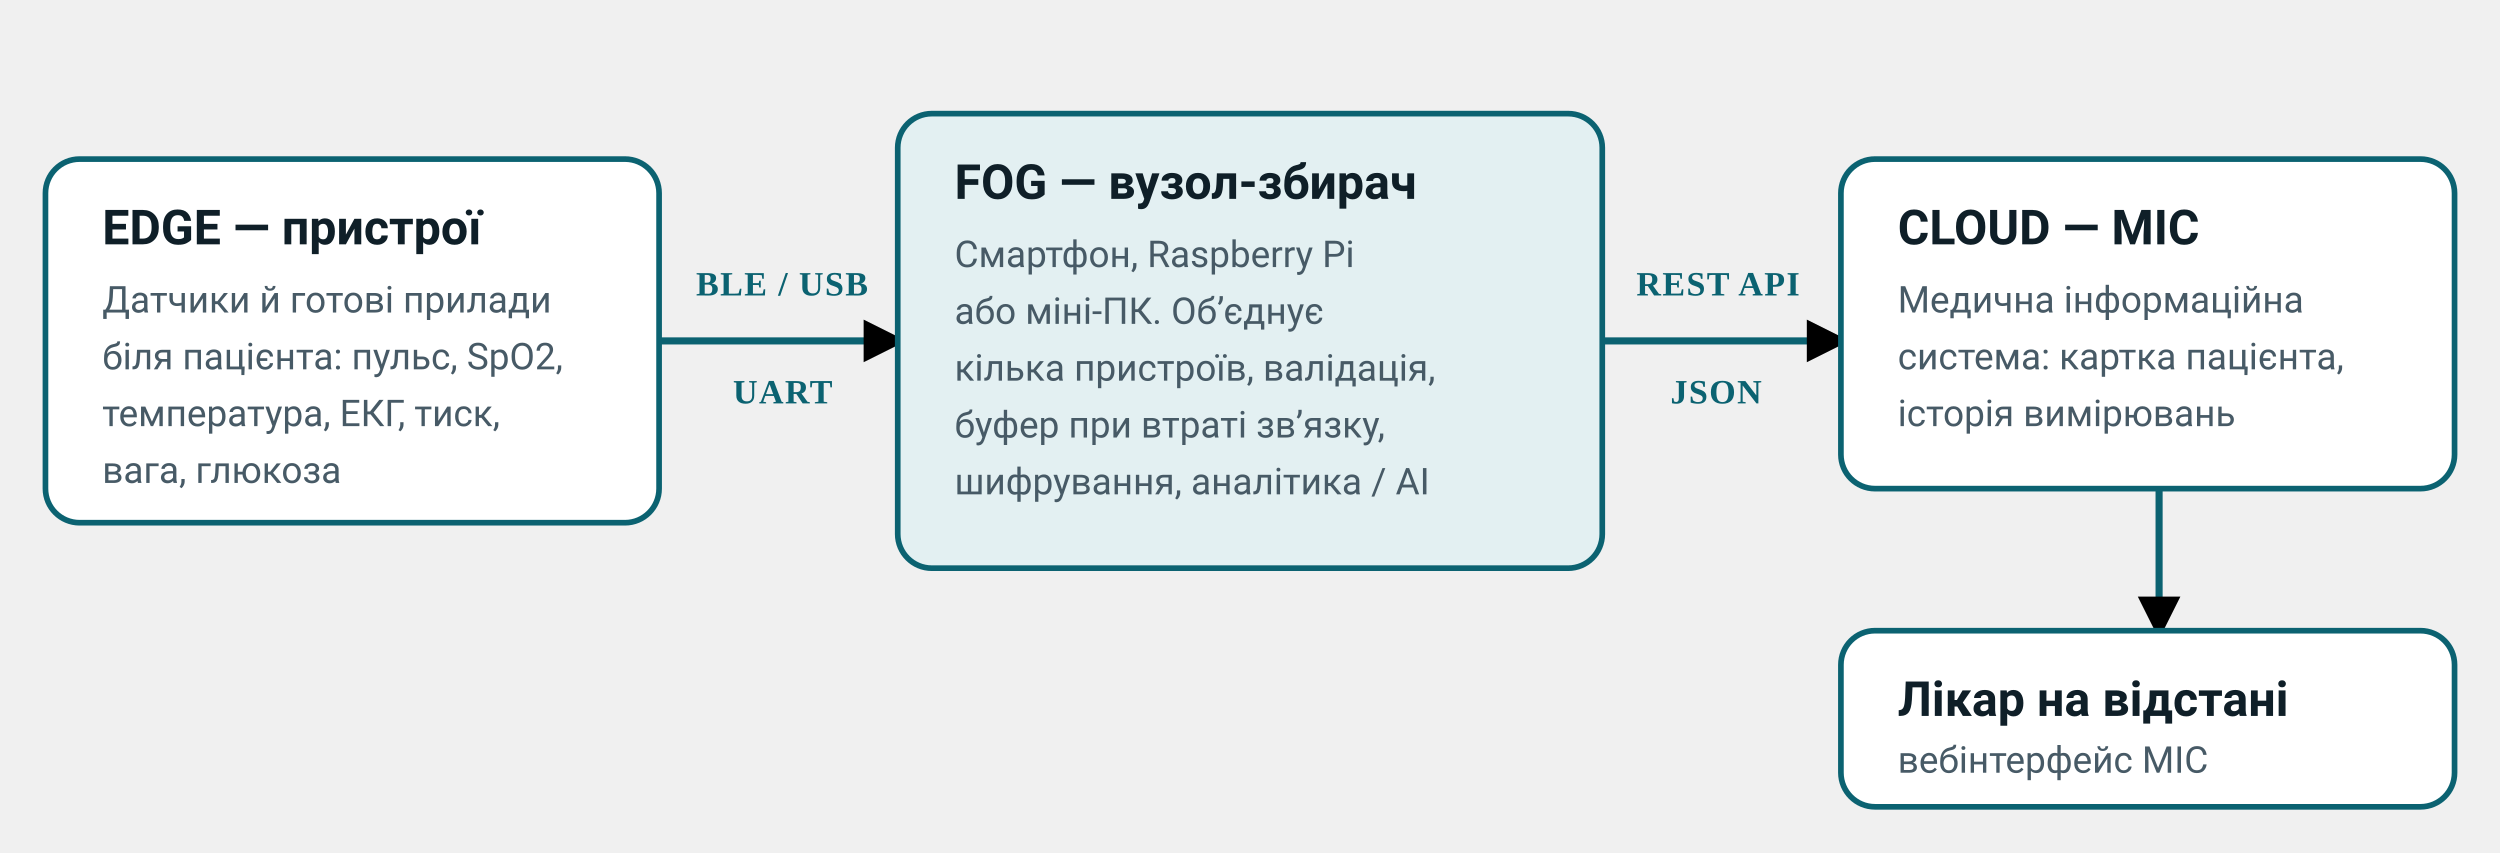
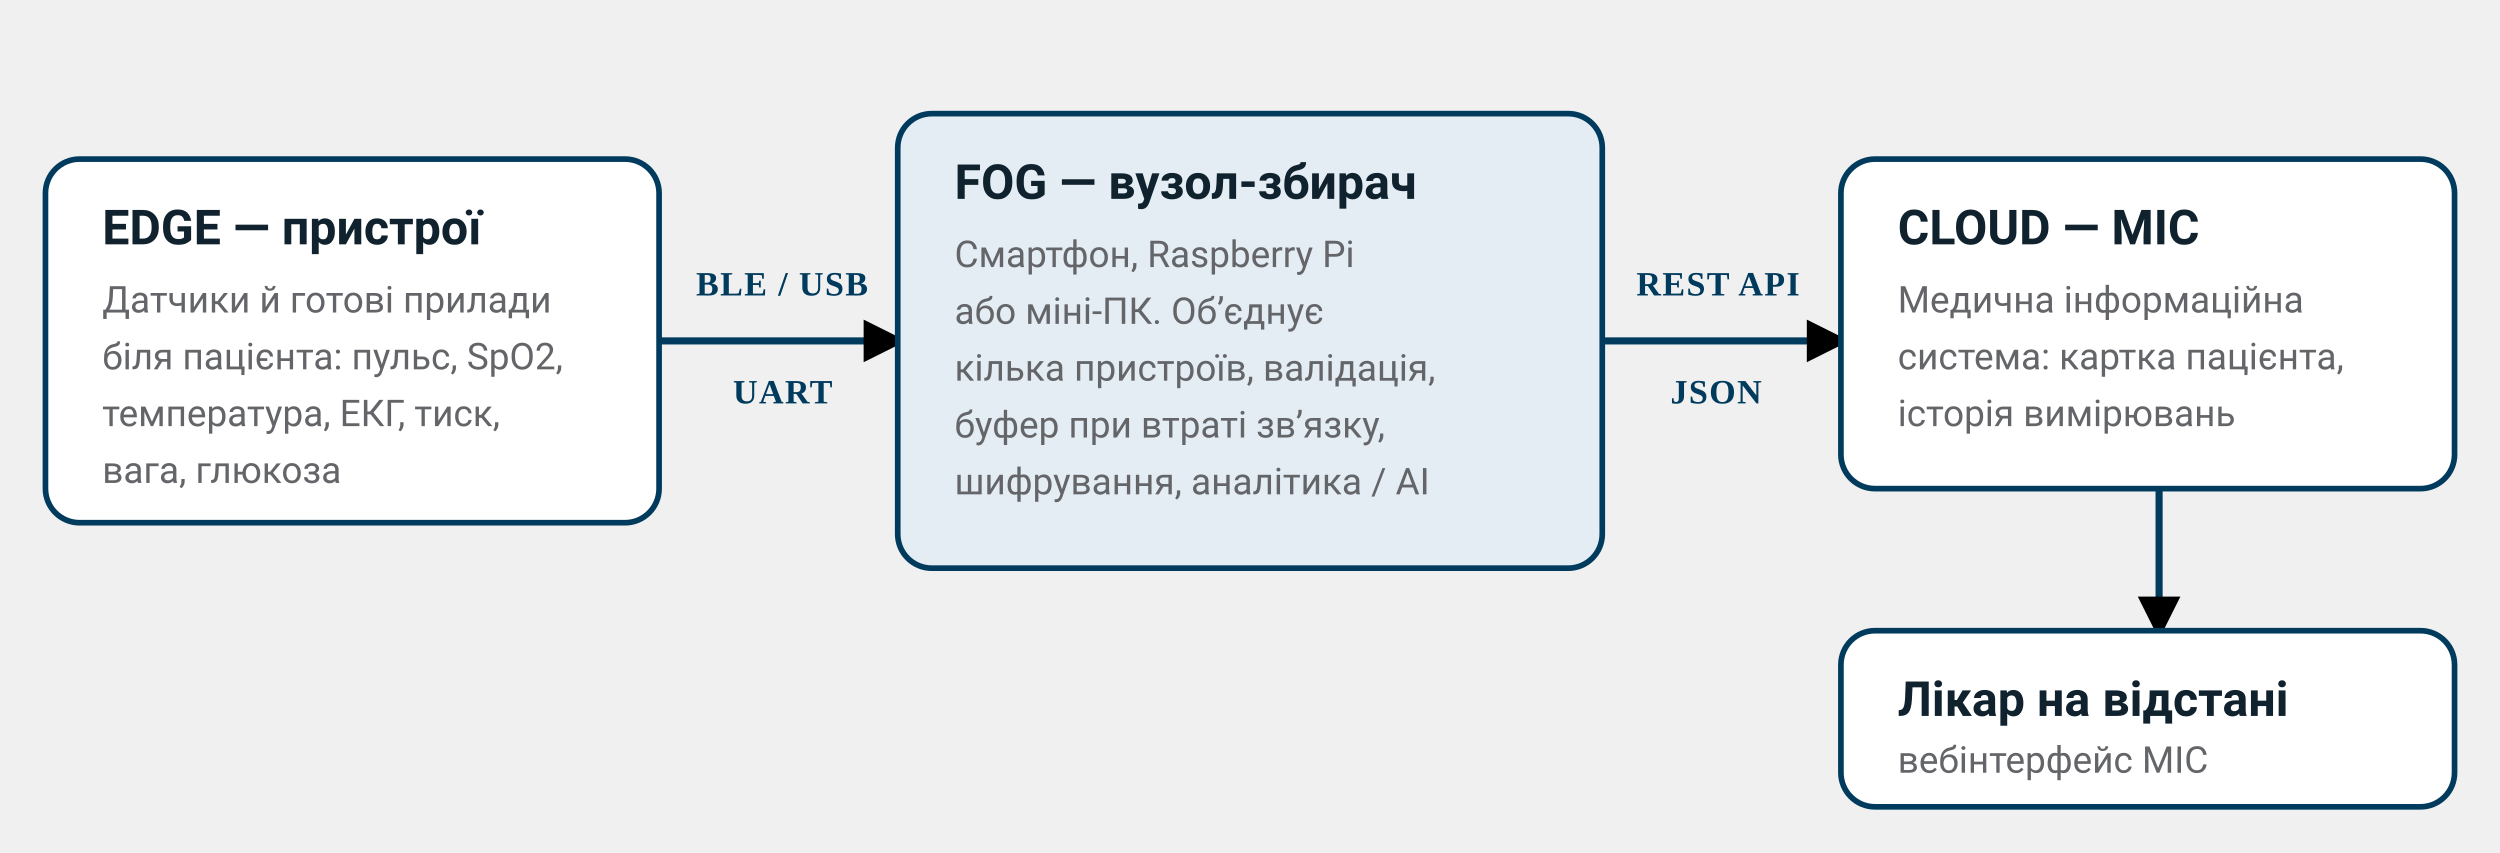
<svg xmlns="http://www.w3.org/2000/svg" viewBox="0 0 880 300" width="880" height="300" role="img" aria-labelledby="archTitle archDesc">
  <style>
-     .box { fill: #ffffff; stroke: #0b6271; stroke-width: 2; }
-     .box-accent { fill: #e3f0f2; stroke: #0b6271; stroke-width: 2; }
-     .t { font-family: system-ui, "Segoe UI", Roboto, Arial, sans-serif; fill: #0f1f28; }
+     .box { fill: #ffffff; stroke: #003a5d; stroke-width: 2; }
+     .box-accent { fill: #e4edf3; stroke: #003a5d; stroke-width: 2; }
+     .t { font-family: system-ui, "Segoe UI", Roboto, Arial, sans-serif; fill: #10222e; }
    .h { font-size: 17px; font-weight: 650; }
-     .s { font-size: 13px; fill: #475a66; }
-     .lbl { font-size: 12px; fill: #0b6271; font-weight: 650; letter-spacing: .04em; }
-     .arrow { stroke: #0b6271; stroke-width: 2.5; fill: none; }
+     .s { font-size: 13px; fill: #636569; }
+     .lbl { font-size: 12px; fill: #003a5d; font-weight: 650; letter-spacing: .04em; }
+     .arrow { stroke: #003a5d; stroke-width: 2.5; fill: none; }
    @media (prefers-color-scheme: dark) {
-       .box { fill: #141f26; stroke: #5ecfc4; }
-       .box-accent { fill: #15292e; stroke: #5ecfc4; }
-       .t { fill: #e9f1f4; }
-       .s { fill: #a7bcc6; }
-       .lbl { fill: #8ae0d7; }
-       .arrow { stroke: #5ecfc4; }
+       .box { fill: #0c2e41; stroke: #7cc4e8; }
+       .box-accent { fill: #0f3a50; stroke: #7cc4e8; }
+       .t { fill: #e8f1f6; }
+       .s { fill: #9fb6c4; }
+       .lbl { fill: #a5d8f2; }
+       .arrow { stroke: #7cc4e8; }
    }
  </style>
  <defs>
    <marker id="headUa" viewBox="0 0 10 10" refX="8" refY="5" markerWidth="6" markerHeight="6" orient="auto-start-reverse">
      <path d="M0 0 L10 5 L0 10 z" fill="currentColor" />
    </marker>
  </defs>
-   <g class="arrow" color="#0b6271">
+   <g class="arrow" color="#003a5d">
    <line x1="232" y1="120" x2="316" y2="120" marker-end="url(#headUa)" />
    <line x1="564" y1="120" x2="648" y2="120" marker-end="url(#headUa)" />
    <line x1="760" y1="172" x2="760" y2="222" marker-end="url(#headUa)" />
  </g>
  <rect class="box" x="16" y="56" width="216" height="128" rx="12" />
  <text class="t h" x="36" y="86">EDGE — пристрої</text>
  <text class="t s" x="36" y="110">Датчики й готові прилади</text>
  <text class="t s" x="36" y="130">біля пацієнта: пульс, SpO2,</text>
  <text class="t s" x="36" y="150">температура, ЕКГ, тиск,</text>
  <text class="t s" x="36" y="170">вага, глюкоза</text>
  <rect class="box-accent" x="316" y="40" width="248" height="160" rx="12" />
  <text class="t h" x="336" y="70">FOG — вузол-збирач</text>
  <text class="t s" x="336" y="94">Смартфон, Raspberry Pi</text>
  <text class="t s" x="336" y="114">або міні-ПК. Об’єднує</text>
  <text class="t s" x="336" y="134">кілька пристроїв, валідація,</text>
  <text class="t s" x="336" y="154">буфер при втраті зв’язку,</text>
  <text class="t s" x="336" y="174">шифрування, аналітика / AI</text>
  <rect class="box" x="648" y="56" width="216" height="116" rx="12" />
  <text class="t h" x="668" y="86">CLOUD — МІС</text>
  <text class="t s" x="668" y="110">Медична інформаційна</text>
  <text class="t s" x="668" y="130">система: картка пацієнта,</text>
  <text class="t s" x="668" y="150">історія вимірювань</text>
  <rect class="box" x="648" y="222" width="216" height="62" rx="12" />
  <text class="t h" x="668" y="252">Лікар на відстані</text>
  <text class="t s" x="668" y="272">вебінтерфейс МІС</text>
  <text class="lbl" x="245" y="104">BLE / USB</text>
  <text class="lbl" x="258" y="142">UART</text>
  <text class="lbl" x="576" y="104">REST API</text>
  <text class="lbl" x="588" y="142">JSON</text>
</svg>
